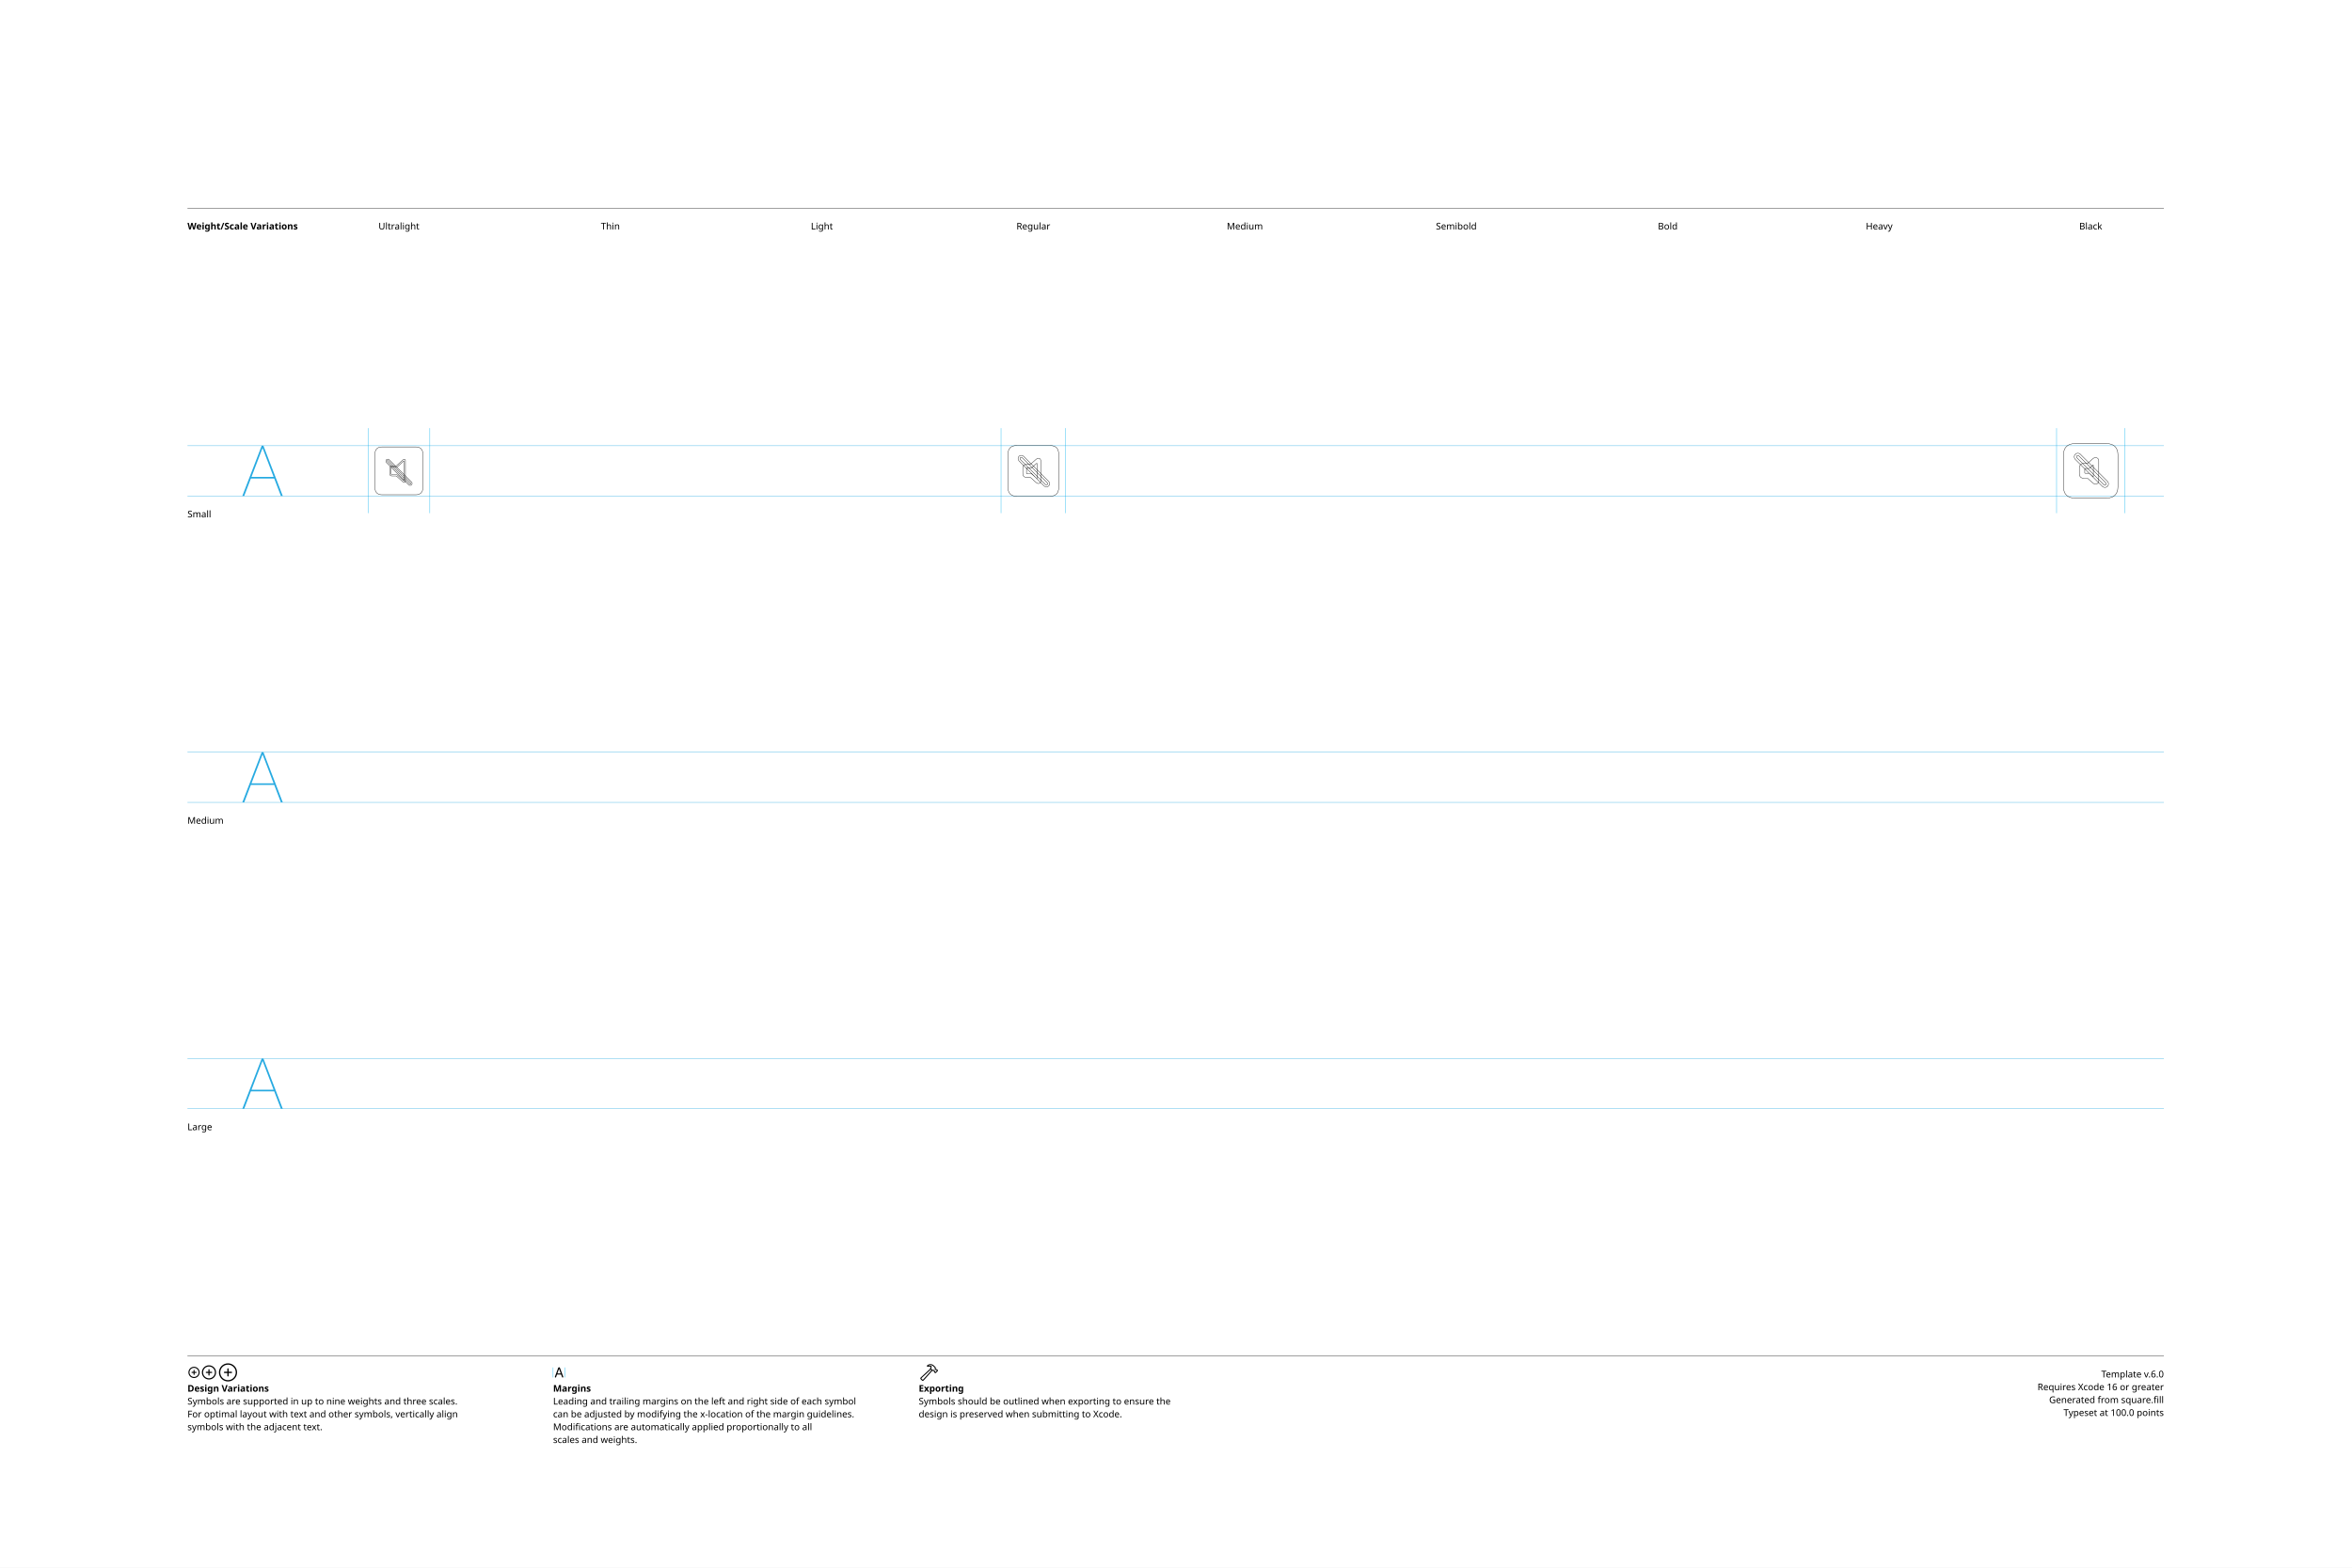
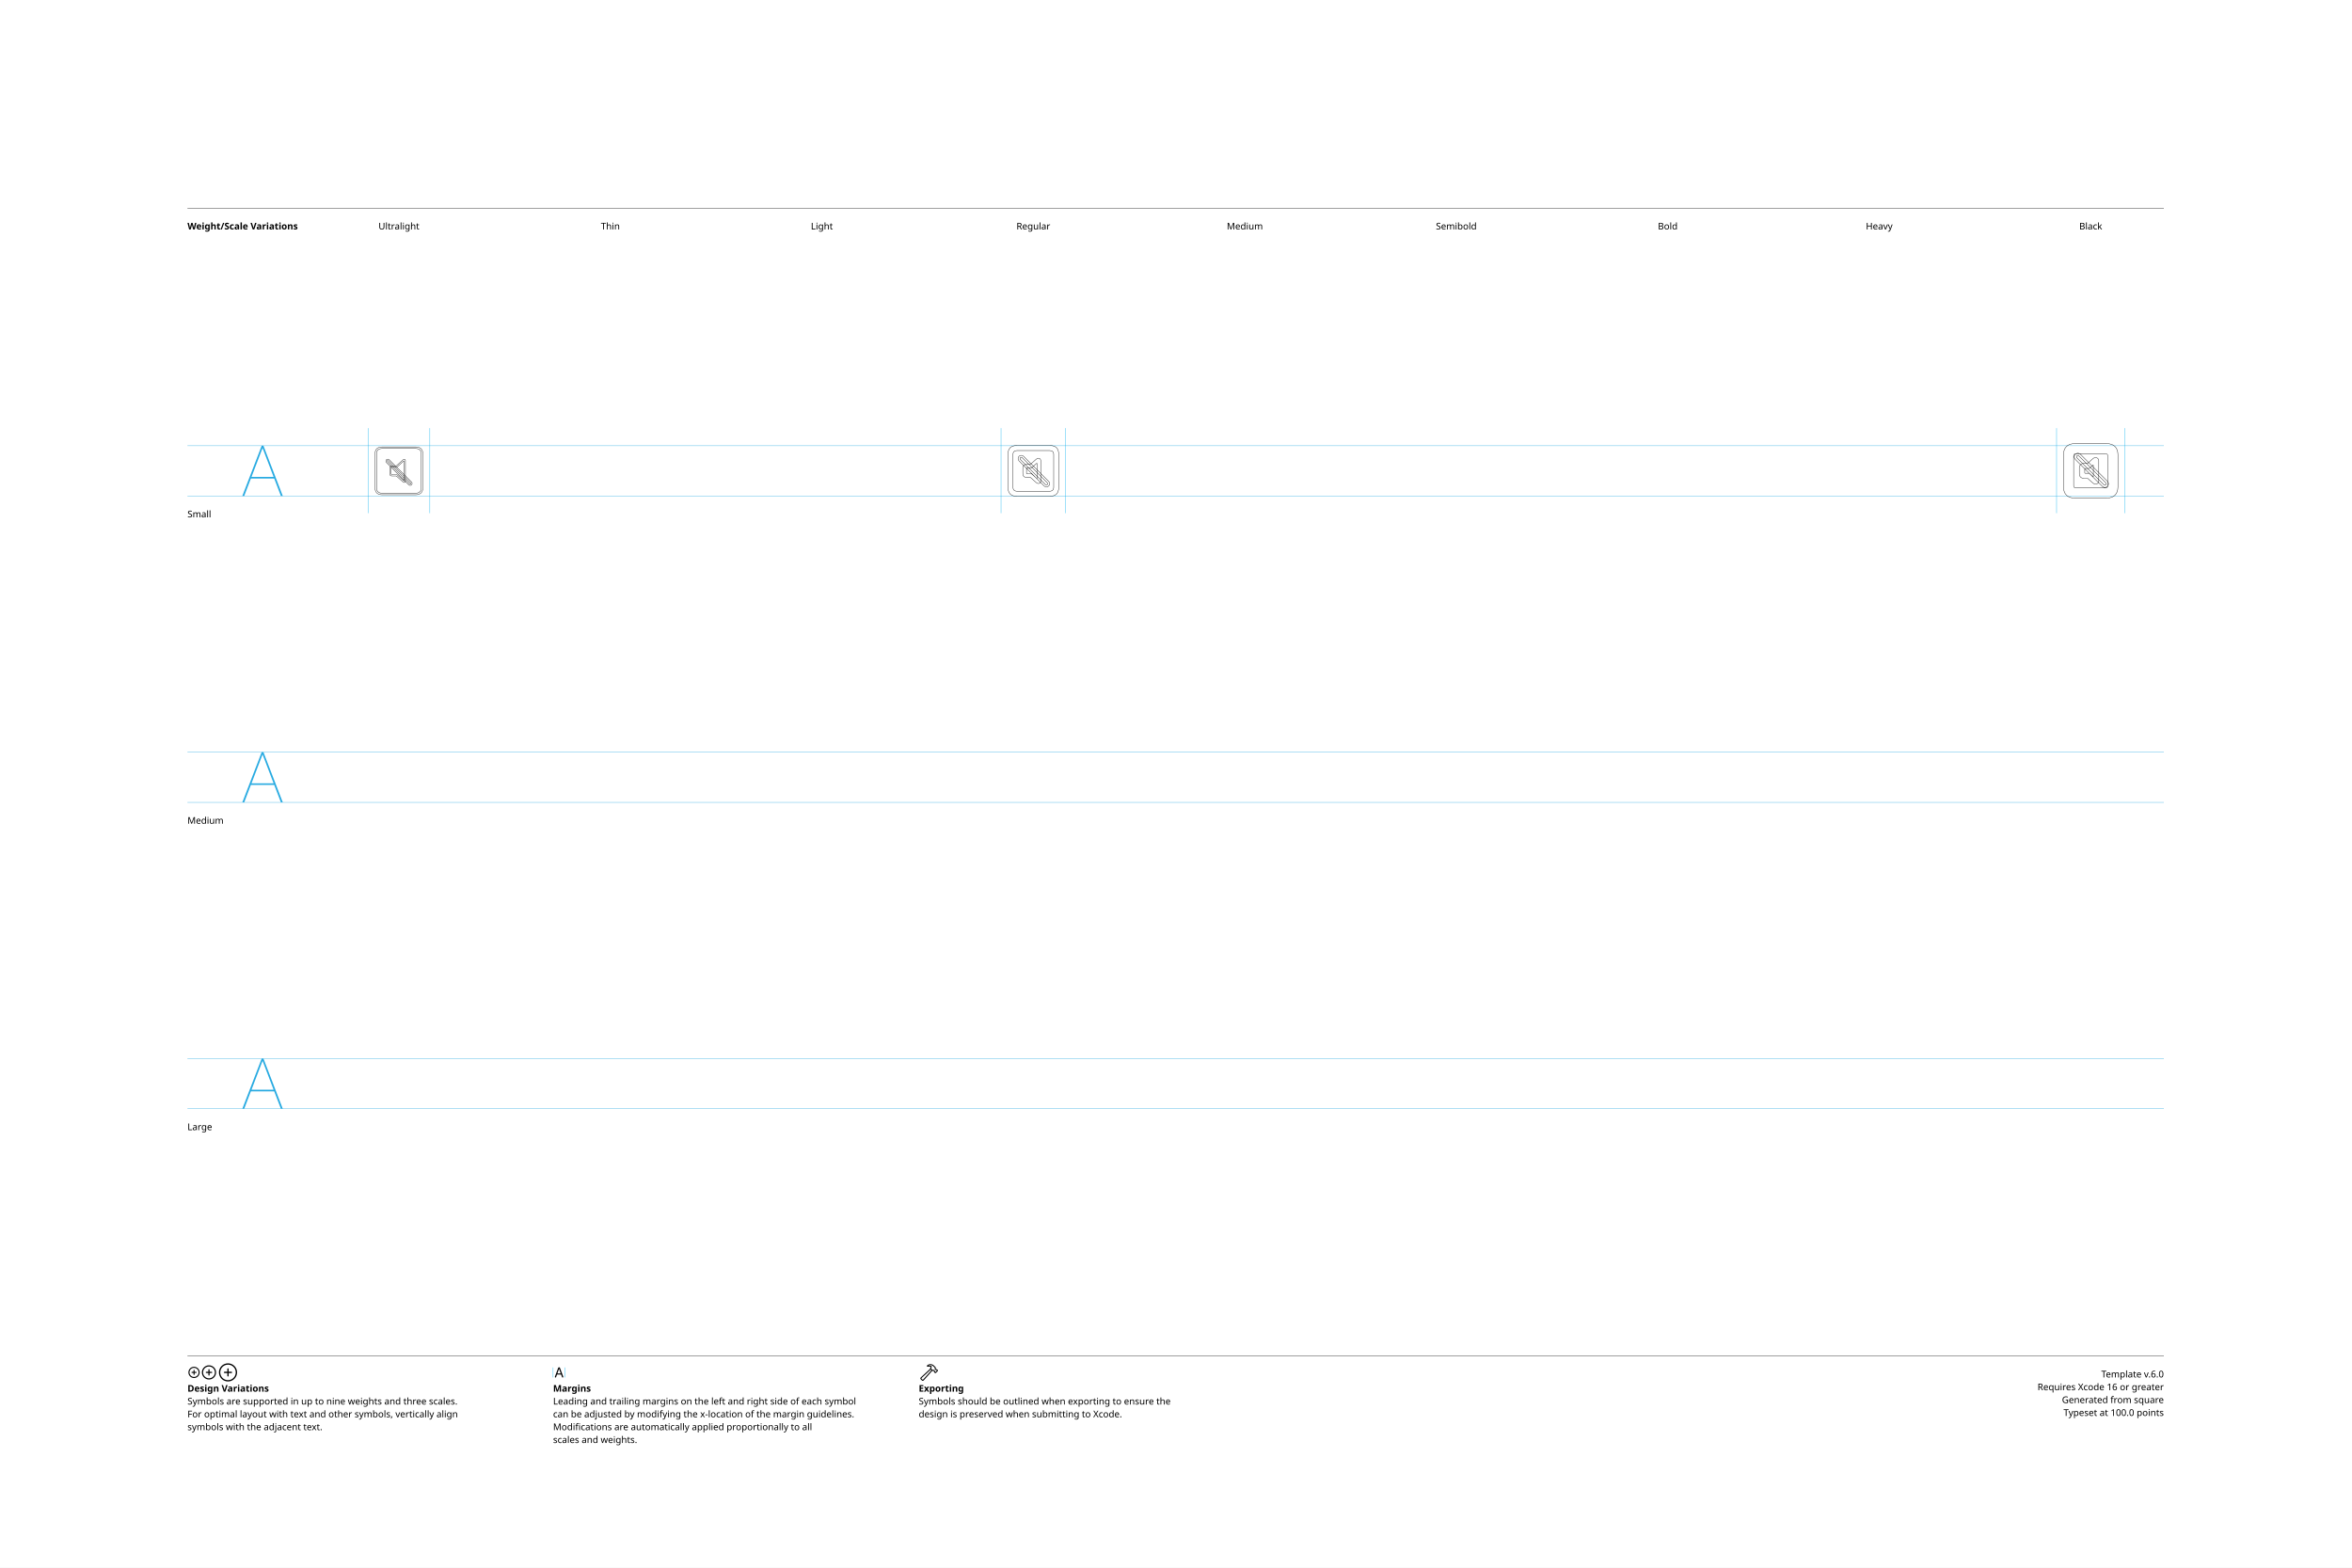
<svg xmlns="http://www.w3.org/2000/svg" version="1.1" viewBox="0 0 3300 2200">
-   <style>.defaults {-sfsymbols-variable-value-mode:color;-sfsymbols-draw-reverses-motion-groups:false}
+   <style>.defaults {-sfsymbols-draw-reverses-motion-groups:false}

- .monochrome-0 {-sfsymbols-motion-group:1;-sfsymbols-indices:0;-sfsymbols-layer-tags:-601ba8615216a512 _enclosure.fill square}
- .monochrome-1 {opacity:0.0;-sfsymbols-clear-behind:true;-sfsymbols-motion-group:0;-sfsymbols-always-pulses:true;-sfsymbols-layer-tags:-601ba8615216a512}
+ .monochrome-0 {-sfsymbols-motion-group:1;-sfsymbols-indices:0 1;-sfsymbols-layer-tags:-17335d2e901320d _enclosure.stroke square}
+ .monochrome-1 {-sfsymbols-motion-group:0;-sfsymbols-always-pulses:true;-sfsymbols-layer-tags:-17335d2e901320d}

- .multicolor-0:tintColor {-sfsymbols-motion-group:1;-sfsymbols-indices:0;-sfsymbols-layer-tags:-601ba8615216a512 _enclosure.fill square}
- .multicolor-1:white {-sfsymbols-motion-group:0;-sfsymbols-always-pulses:true;-sfsymbols-layer-tags:-601ba8615216a512}
+ .multicolor-0:tintColor {-sfsymbols-motion-group:1;-sfsymbols-indices:0 1;-sfsymbols-layer-tags:-17335d2e901320d _enclosure.stroke square}
+ .multicolor-1:tintColor {-sfsymbols-motion-group:0;-sfsymbols-always-pulses:true;-sfsymbols-layer-tags:-17335d2e901320d}

- .hierarchical-0:tertiary {-sfsymbols-motion-group:1;-sfsymbols-indices:0;-sfsymbols-layer-tags:-601ba8615216a512 _enclosure.fill square}
- .hierarchical-1:primary {-sfsymbols-motion-group:0;-sfsymbols-always-pulses:true;-sfsymbols-layer-tags:-601ba8615216a512}
+ .hierarchical-0:secondary {-sfsymbols-motion-group:1;-sfsymbols-indices:0 1;-sfsymbols-layer-tags:-17335d2e901320d _enclosure.stroke square}
+ .hierarchical-1:primary {-sfsymbols-motion-group:0;-sfsymbols-always-pulses:true;-sfsymbols-layer-tags:-17335d2e901320d}

- .shapeGroupLayer-0 {-sfsymbols-fill-action:draw;-sfsymbols-indices:2 3}
- .shapeGroupLayer-1 {-sfsymbols-fill-action:erase;-sfsymbols-indices:1}
- .shapeGroupLayer-2 {-sfsymbols-fill-action:draw;-sfsymbols-indices:4}
+ .shapeGroupLayer-0 {-sfsymbols-fill-action:draw;-sfsymbols-indices:3 4}
+ .shapeGroupLayer-1 {-sfsymbols-fill-action:erase;-sfsymbols-indices:2}
+ .shapeGroupLayer-2 {-sfsymbols-fill-action:draw;-sfsymbols-indices:5}

.SFSymbolsPreviewWireframe {fill:none;opacity:1.0;stroke:black;stroke-width:0.5}
</style>
  <g id="Notes">
    <rect height="2200" id="artboard" style="fill:white;opacity:1" width="3300" x="0" y="0" />
    <line style="fill:none;stroke:black;opacity:1;stroke-width:0.5;" x1="263" x2="3036" y1="292" y2="292" />
    <text style="stroke:none;fill:black;font-family:sans-serif;font-size:13;font-weight:bold;" transform="matrix(1 0 0 1 263 322)">Weight/Scale Variations</text>
    <text style="stroke:none;fill:black;font-family:sans-serif;font-size:13;text-anchor:middle;" transform="matrix(1 0 0 1 559.711 322)">Ultralight</text>
    <text style="stroke:none;fill:black;font-family:sans-serif;font-size:13;text-anchor:middle;" transform="matrix(1 0 0 1 856.422 322)">Thin</text>
    <text style="stroke:none;fill:black;font-family:sans-serif;font-size:13;text-anchor:middle;" transform="matrix(1 0 0 1 1153.13 322)">Light</text>
    <text style="stroke:none;fill:black;font-family:sans-serif;font-size:13;text-anchor:middle;" transform="matrix(1 0 0 1 1449.84 322)">Regular</text>
    <text style="stroke:none;fill:black;font-family:sans-serif;font-size:13;text-anchor:middle;" transform="matrix(1 0 0 1 1746.56 322)">Medium</text>
    <text style="stroke:none;fill:black;font-family:sans-serif;font-size:13;text-anchor:middle;" transform="matrix(1 0 0 1 2043.27 322)">Semibold</text>
    <text style="stroke:none;fill:black;font-family:sans-serif;font-size:13;text-anchor:middle;" transform="matrix(1 0 0 1 2339.98 322)">Bold</text>
    <text style="stroke:none;fill:black;font-family:sans-serif;font-size:13;text-anchor:middle;" transform="matrix(1 0 0 1 2636.69 322)">Heavy</text>
    <text style="stroke:none;fill:black;font-family:sans-serif;font-size:13;text-anchor:middle;" transform="matrix(1 0 0 1 2933.4 322)">Black</text>
    <line style="fill:none;stroke:black;opacity:1;stroke-width:0.5;" x1="263" x2="3036" y1="1903" y2="1903" />
    <g transform="matrix(0.2 0 0 0.2 263 1933)">
      <path d="m46.24 4.15c21.777 0 39.453-17.627 39.453-39.404s-17.676-39.404-39.453-39.404c-21.729 0-39.404 17.627-39.404 39.404s17.676 39.404 39.404 39.404Zm0-7.422c-17.676 0-31.934-14.307-31.934-31.982s14.258-31.982 31.934-31.982 31.982 14.307 31.982 31.982-14.307 31.982-31.982 31.982Zm3.613-17.773v-28.467c0-2.246-1.465-3.76-3.711-3.76-2.148 0-3.613 1.514-3.613 3.76v28.467c0 2.197 1.465 3.711 3.613 3.711 2.246 0 3.711-1.514 3.711-3.711Zm-17.822-10.596h28.418c2.197 0 3.711-1.465 3.711-3.613 0-2.197-1.514-3.711-3.711-3.711h-28.418c-2.246 0-3.76 1.514-3.76 3.711 0 2.148 1.514 3.613 3.76 3.613Z" />
    </g>
    <g transform="matrix(0.2 0 0 0.2 281.506 1933)">
      <path d="m58.545 14.551c27.49 0 49.805-22.314 49.805-49.805s-22.314-49.805-49.805-49.805-49.805 22.314-49.805 49.805 22.314 49.805 49.805 49.805Zm0-8.301c-22.949 0-41.504-18.555-41.504-41.504s18.555-41.504 41.504-41.504 41.504 18.555 41.504 41.504-18.555 41.504-41.504 41.504Zm4.053-23.096v-36.914c0-2.49-1.709-4.199-4.15-4.199-2.393 0-4.053 1.709-4.053 4.199v36.914c0 2.441 1.66 4.15 4.053 4.15 2.441 0 4.15-1.66 4.15-4.15Zm-22.559-14.404h36.963c2.441 0 4.15-1.611 4.15-4.004 0-2.441-1.709-4.15-4.15-4.15h-36.963c-2.49 0-4.15 1.709-4.15 4.15 0 2.393 1.66 4.004 4.15 4.004Z" />
    </g>
    <g transform="matrix(0.2 0 0 0.2 304.924 1933)">
      <path d="m74.853 28.32c35.107 0 63.623-28.467 63.623-63.574s-28.516-63.623-63.623-63.623-63.574 28.516-63.574 63.623 28.467 63.574 63.574 63.574Zm0-9.082c-30.127 0-54.492-24.365-54.492-54.492s24.365-54.492 54.492-54.492 54.492 24.365 54.492 54.492-24.365 54.492-54.492 54.492Zm4.443-30.322v-48.486c0-2.734-1.855-4.639-4.541-4.639-2.588 0-4.443 1.904-4.443 4.639v48.486c0 2.686 1.855 4.59 4.443 4.59 2.686 0 4.541-1.855 4.541-4.59Zm-28.711-19.775h48.486c2.686 0 4.59-1.807 4.59-4.395 0-2.734-1.855-4.59-4.59-4.59h-48.486c-2.734 0-4.59 1.855-4.59 4.59 0 2.588 1.855 4.395 4.59 4.395Z" />
    </g>
    <text style="stroke:none;fill:black;font-family:sans-serif;font-size:13;font-weight:bold;" transform="matrix(1 0 0 1 263 1953)">Design Variations</text>
    <text style="stroke:none;fill:black;font-family:sans-serif;font-size:13;" transform="matrix(1 0 0 1 263 1971)">Symbols are supported in up to nine weights and three scales.</text>
    <text style="stroke:none;fill:black;font-family:sans-serif;font-size:13;" transform="matrix(1 0 0 1 263 1989)">For optimal layout with text and other symbols, vertically align</text>
    <text style="stroke:none;fill:black;font-family:sans-serif;font-size:13;" transform="matrix(1 0 0 1 263 2007)">symbols with the adjacent text.</text>
    <line style="fill:none;stroke:#00AEEF;stroke-width:0.5;opacity:1.0;" x1="776" x2="776" y1="1919" y2="1933" />
    <g transform="matrix(0.2 0 0 0.2 776 1933)">
      <path d="m16.553 0.781c2.588 0 3.857-0.977 4.785-3.711l20.557-57.52h0.244l20.605 57.52c0.928 2.734 2.197 3.711 4.736 3.711 2.588 0 4.248-1.562 4.248-4.004 0-0.83-0.146-1.611-0.537-2.637l-22.9-60.986c-1.123-2.979-3.125-4.492-6.25-4.492-3.027 0-5.078 1.465-6.152 4.443l-22.9 61.084c-0.391 1.025-0.537 1.807-0.537 2.637 0 2.441 1.562 3.955 4.102 3.955Zm10.205-20.947h30.664c2.002 0 3.662-1.66 3.662-3.662 0-2.051-1.66-3.662-3.662-3.662h-30.664c-2.002 0-3.662 1.611-3.662 3.662 0 2.002 1.66 3.662 3.662 3.662Z" />
    </g>
    <line style="fill:none;stroke:#00AEEF;stroke-width:0.5;opacity:1.0;" x1="792.836" x2="792.836" y1="1919" y2="1933" />
    <text style="stroke:none;fill:black;font-family:sans-serif;font-size:13;font-weight:bold;" transform="matrix(1 0 0 1 776 1953)">Margins</text>
    <text style="stroke:none;fill:black;font-family:sans-serif;font-size:13;" transform="matrix(1 0 0 1 776 1971)">Leading and trailing margins on the left and right side of each symbol</text>
    <text style="stroke:none;fill:black;font-family:sans-serif;font-size:13;" transform="matrix(1 0 0 1 776 1989)">can be adjusted by modifying the x-location of the margin guidelines.</text>
    <text style="stroke:none;fill:black;font-family:sans-serif;font-size:13;" transform="matrix(1 0 0 1 776 2007)">Modifications are automatically applied proportionally to all</text>
    <text style="stroke:none;fill:black;font-family:sans-serif;font-size:13;" transform="matrix(1 0 0 1 776 2025)">scales and weights.</text>
    <g transform="matrix(0.2 0 0 0.2 1289 1933)">
      <path d="m14.209 13.135 7.861 7.861c4.297 4.395 9.326 4.102 13.867-1.025l60.693-68.213-4.883-4.883-60.254 67.676c-1.807 1.953-3.467 2.441-5.811 0.098l-5.176-5.127c-2.295-2.295-1.807-3.955 0.195-5.811l67.481-62.158-4.883-4.834-68.066 62.598c-4.98 4.59-5.322 9.473-1.025 13.818Zm44.873-97.461c-2.051 2.002-2.246 4.883-1.074 6.787 1.123 1.807 3.467 3.027 6.592 2.246 5.859-1.66 12.598-2.393 18.896 0.928l-2.686 7.129c-1.611 4.004-0.732 6.885 1.709 9.424l10.254 10.303c2.344 2.393 4.541 2.441 7.08 1.953l4.443-0.732 2.588 2.539-0.195 2.246c-0.098 2.295 0.537 4.297 2.783 6.494l3.369 3.32c2.295 2.295 5.518 2.49 7.812 0.195l12.988-13.037c2.295-2.344 2.148-5.371-0.195-7.666l-3.418-3.418c-2.197-2.197-4.053-3.027-6.348-2.881l-2.344 0.244-2.441-2.441 1.025-4.688c0.635-2.734-0.244-4.98-2.881-7.617l-11.279-11.182c-12.94-12.842-35.596-11.035-46.68-0.146Zm7.08 2.051c8.789-6.396 25.977-5.664 33.691 1.953l12.305 12.207c1.025 1.025 1.221 1.807 0.928 3.32l-1.465 6.641 6.738 6.689 4.395-0.244c1.123-0.049 1.514 0.049 2.344 0.879l2.539 2.49-10.84 10.84-2.49-2.49c-0.83-0.879-0.977-1.221-0.928-2.393l0.293-4.346-6.689-6.738-6.836 1.172c-1.416 0.293-2.051 0.195-3.174-0.879l-8.936-8.887c-1.074-1.025-1.172-1.709-0.488-3.369l4.59-11.475c-6.104-6.348-17.041-7.52-25.586-4.59-0.684 0.244-0.928-0.391-0.391-0.781Z" />
    </g>
    <text style="stroke:none;fill:black;font-family:sans-serif;font-size:13;font-weight:bold;" transform="matrix(1 0 0 1 1289 1953)">Exporting</text>
    <text style="stroke:none;fill:black;font-family:sans-serif;font-size:13;" transform="matrix(1 0 0 1 1289 1971)">Symbols should be outlined when exporting to ensure the</text>
    <text style="stroke:none;fill:black;font-family:sans-serif;font-size:13;" transform="matrix(1 0 0 1 1289 1989)">design is preserved when submitting to Xcode.</text>
    <text id="template-version" style="stroke:none;fill:black;font-family:sans-serif;font-size:13;text-anchor:end;" transform="matrix(1 0 0 1 3036 1933)">Template v.6.0</text>
    <text style="stroke:none;fill:black;font-family:sans-serif;font-size:13;text-anchor:end;" transform="matrix(1 0 0 1 3036 1951)">Requires Xcode 16 or greater</text>
-     <text id="descriptive-name" style="stroke:none;fill:black;font-family:sans-serif;font-size:13;text-anchor:end;" transform="matrix(1 0 0 1 3036 1969)">Generated from square.fill</text>
+     <text id="descriptive-name" style="stroke:none;fill:black;font-family:sans-serif;font-size:13;text-anchor:end;" transform="matrix(1 0 0 1 3036 1969)">Generated from square</text>
    <text style="stroke:none;fill:black;font-family:sans-serif;font-size:13;text-anchor:end;" transform="matrix(1 0 0 1 3036 1987)">Typeset at 100.0 points</text>
    <text style="stroke:none;fill:black;font-family:sans-serif;font-size:13;" transform="matrix(1 0 0 1 263 726)">Small</text>
    <text style="stroke:none;fill:black;font-family:sans-serif;font-size:13;" transform="matrix(1 0 0 1 263 1156)">Medium</text>
    <text style="stroke:none;fill:black;font-family:sans-serif;font-size:13;" transform="matrix(1 0 0 1 263 1586)">Large</text>
  </g>
  <g id="Guides">
    <g id="H-reference" style="fill:#27AAE1;stroke:none;" transform="matrix(1 0 0 1 339 696)">
      <path d="M0.994 0L3.638 0L29.328-67.132L30.03-67.132L30.03-70.459L28.123-70.459ZM11.688-24.48L46.981-24.48L46.231-26.729L12.438-26.729ZM55.12 0L57.764 0L30.638-70.459L29.433-70.459L29.433-67.132Z" />
    </g>
    <line id="Baseline-S" style="fill:none;stroke:#27AAE1;opacity:1;stroke-width:0.5;" x1="263" x2="3036" y1="696" y2="696" />
    <line id="Capline-S" style="fill:none;stroke:#27AAE1;opacity:1;stroke-width:0.5;" x1="263" x2="3036" y1="625.541" y2="625.541" />
    <g id="H-reference" style="fill:#27AAE1;stroke:none;" transform="matrix(1 0 0 1 339 1126)">
      <path d="M0.994 0L3.638 0L29.328-67.132L30.03-67.132L30.03-70.459L28.123-70.459ZM11.688-24.48L46.981-24.48L46.231-26.729L12.438-26.729ZM55.12 0L57.764 0L30.638-70.459L29.433-70.459L29.433-67.132Z" />
    </g>
    <line id="Baseline-M" style="fill:none;stroke:#27AAE1;opacity:1;stroke-width:0.5;" x1="263" x2="3036" y1="1126" y2="1126" />
    <line id="Capline-M" style="fill:none;stroke:#27AAE1;opacity:1;stroke-width:0.5;" x1="263" x2="3036" y1="1055.54" y2="1055.54" />
    <g id="H-reference" style="fill:#27AAE1;stroke:none;" transform="matrix(1 0 0 1 339 1556)">
      <path d="M0.994 0L3.638 0L29.328-67.132L30.03-67.132L30.03-70.459L28.123-70.459ZM11.688-24.48L46.981-24.48L46.231-26.729L12.438-26.729ZM55.12 0L57.764 0L30.638-70.459L29.433-70.459L29.433-67.132Z" />
    </g>
    <line id="Baseline-L" style="fill:none;stroke:#27AAE1;opacity:1;stroke-width:0.5;" x1="263" x2="3036" y1="1556" y2="1556" />
    <line id="Capline-L" style="fill:none;stroke:#27AAE1;opacity:1;stroke-width:0.5;" x1="263" x2="3036" y1="1485.54" y2="1485.54" />
    <line id="right-margin-Black-S" style="fill:none;stroke:#00AEEF;stroke-width:0.5;opacity:1.0;" x1="2981.3" x2="2981.3" y1="600.785" y2="720.121" />
    <line id="left-margin-Black-S" style="fill:none;stroke:#00AEEF;stroke-width:0.5;opacity:1.0;" x1="2885.5" x2="2885.5" y1="600.785" y2="720.121" />
    <line id="right-margin-Regular-S" style="fill:none;stroke:#00AEEF;stroke-width:0.5;opacity:1.0;" x1="1495.18" x2="1495.18" y1="600.785" y2="720.121" />
    <line id="left-margin-Regular-S" style="fill:none;stroke:#00AEEF;stroke-width:0.5;opacity:1.0;" x1="1404.51" x2="1404.51" y1="600.785" y2="720.121" />
    <line id="right-margin-Ultralight-S" style="fill:none;stroke:#00AEEF;stroke-width:0.5;opacity:1.0;" x1="603.073" x2="603.073" y1="600.785" y2="720.121" />
    <line id="left-margin-Ultralight-S" style="fill:none;stroke:#00AEEF;stroke-width:0.5;opacity:1.0;" x1="516.35" x2="516.35" y1="600.785" y2="720.121" />
  </g>
  <g id="Symbols">
    <g id="Black-S" transform="matrix(1 0 0 1 2885.5 696)">
-       <path class="SFSymbolsPreviewWireframe" d="M25 2.881L70.801 2.881C80.371 2.881 86.035-2.783 86.035-12.354L86.035-58.154C86.035-67.725 80.371-73.389 70.801-73.389L25-73.389C15.43-73.389 9.766-67.725 9.766-58.154L9.766-12.354C9.766-2.783 15.43 2.881 25 2.881ZM64.262-13.418C66.239-11.468 69.488-11.468 71.41-13.473C73.272-15.393 73.392-18.561 71.383-20.569L33.417-58.508C31.432-60.49 28.215-60.484 26.239-58.508C24.288-56.554 24.288-53.309 26.239-51.355ZM38.367-24.779L43.423-24.779C43.46-24.779 43.511-24.794 43.592-24.708L50.538-18.503C52.054-17.154 53.197-16.548 54.779-16.548C57.267-16.548 59.212-18.472 59.212-20.965L59.212-49.471C59.212-51.965 57.267-53.878 54.782-53.878C53.316-53.878 52.103-53.337 50.538-51.932L43.592-45.779C43.482-45.694 43.46-45.674 43.423-45.674L38.367-45.674C34.223-45.674 31.91-43.229 31.91-38.951L31.91-31.512C31.91-27.232 34.22-24.779 38.367-24.779ZM39.861-31.877C39.709-31.877 39.54-32.073 39.54-32.192L39.54-38.267C39.54-38.385 39.709-38.579 39.861-38.579L44.991-38.579C45.638-38.579 46.088-38.739 46.525-39.151L51.053-43.358C51.114-43.422 51.209-43.43 51.288-43.43C51.458-43.43 51.578-43.306 51.578-43.114L51.578-27.278C51.578-27.091 51.458-26.938 51.284-26.938C51.194-26.938 51.099-26.987 51.05-27.041L46.525-31.305C46.085-31.724 45.638-31.877 44.991-31.877ZM66.46-15.648C67.208-14.928 68.433-14.9 69.154-15.648C69.869-16.39 69.9-17.594 69.154-18.339L31.19-56.277C30.438-57.029 29.213-57.022 28.468-56.277C27.75-55.559 27.75-54.304 28.468-53.587Z" />
+       <path class="SFSymbolsPreviewWireframe" d="M25 2.881L70.801 2.881C80.371 2.881 86.035-2.783 86.035-12.354L86.035-58.154C86.035-67.725 80.371-73.389 70.801-73.389L25-73.389C15.43-73.389 9.766-67.725 9.766-58.154L9.766-12.354C9.766-2.783 15.43 2.881 25 2.881ZM27.246-11.279C25-11.279 23.926-12.158 23.926-14.6L23.926-55.908C23.926-58.35 25-59.228 27.246-59.228L68.555-59.228C70.801-59.228 71.875-58.35 71.875-55.908L71.875-14.6C71.875-12.158 70.801-11.279 68.555-11.279ZM64.262-13.418C66.239-11.468 69.488-11.468 71.41-13.473C73.272-15.393 73.392-18.561 71.383-20.569L33.417-58.508C31.432-60.49 28.215-60.484 26.239-58.508C24.288-56.554 24.288-53.309 26.239-51.355ZM38.367-24.779L43.423-24.779C43.46-24.779 43.511-24.794 43.592-24.708L50.538-18.503C52.054-17.154 53.197-16.548 54.779-16.548C57.267-16.548 59.212-18.472 59.212-20.965L59.212-49.471C59.212-51.965 57.267-53.878 54.782-53.878C53.316-53.878 52.103-53.337 50.538-51.932L43.592-45.779C43.482-45.694 43.46-45.674 43.423-45.674L38.367-45.674C34.223-45.674 31.91-43.229 31.91-38.951L31.91-31.512C31.91-27.232 34.22-24.779 38.367-24.779ZM39.861-31.877C39.709-31.877 39.54-32.073 39.54-32.192L39.54-38.267C39.54-38.385 39.709-38.579 39.861-38.579L44.991-38.579C45.638-38.579 46.088-38.739 46.525-39.151L51.053-43.358C51.114-43.422 51.209-43.43 51.288-43.43C51.458-43.43 51.578-43.306 51.578-43.114L51.578-27.278C51.578-27.091 51.458-26.938 51.284-26.938C51.194-26.938 51.099-26.987 51.05-27.041L46.525-31.305C46.085-31.724 45.638-31.877 44.991-31.877ZM66.46-15.648C67.208-14.928 68.433-14.9 69.154-15.648C69.869-16.39 69.9-17.594 69.154-18.339L31.19-56.277C30.438-57.029 29.213-57.022 28.468-56.277C27.75-55.559 27.75-54.304 28.468-53.587Z" data-clipstroke-keyframes="0 4 0 0.5813326 1.389793 0 0.07528441 0.5060482 1.5011075 0 0.17582974 0.4055029 1.5288504 0 0.3240111 0.25732154 1.7503045 0 0.42503393 0.1562987 1.777507 0 0.57241946 0.008913164 1.9978433 0 0.67710304 0.9042296 1.0304488 0 0.8225786 0.758754 1.248706 0 0.9282172 0.65311545 1.2821741 0 1 0.5813326 1.3893617" />
    </g>
    <g id="Regular-S" transform="matrix(1 0 0 1 1404.51 696)">
-       <path class="SFSymbolsPreviewWireframe" d="M22.217 0.391L68.457 0.391C76.807 0.391 80.908-3.711 80.908-11.914L80.908-58.496C80.908-66.699 76.807-70.801 68.457-70.801L22.217-70.801C13.916-70.801 9.766-66.699 9.766-58.496L9.766-11.914C9.766-3.711 13.916 0.391 22.217 0.391ZM60.542-13.968C62.319-12.217 65.22-12.217 66.945-14.02C68.645-15.759 68.681-18.582 66.919-20.373L31.597-55.669C29.831-57.434 26.944-57.431 25.182-55.669C23.445-53.93 23.445-51.017 25.182-49.278ZM35.706-26.169L40.935-26.169C41.018-26.169 41.123-26.148 41.227-26.057L49.045-19.041C50.302-17.943 51.225-17.445 52.477-17.445C54.309-17.445 55.73-18.826 55.73-20.675L55.73-49.687C55.73-51.522 54.309-52.984 52.449-52.984C51.246-52.984 50.38-52.5 49.045-51.305L41.227-44.403C41.111-44.312 41.018-44.275 40.935-44.275L35.706-44.275C32.32-44.275 30.517-42.404 30.517-38.831L30.517-31.605C30.517-28.045 32.319-26.169 35.706-26.169ZM36.434-31.022C35.994-31.022 35.739-31.288 35.739-31.715L35.739-38.733C35.739-39.144 35.994-39.423 36.434-39.423L42.146-39.423C42.699-39.423 43.1-39.533 43.538-39.947L50.009-45.858C50.075-45.927 50.172-45.957 50.259-45.957C50.415-45.957 50.521-45.849 50.521-45.684L50.521-24.745C50.521-24.569 50.415-24.449 50.272-24.449C50.163-24.449 50.067-24.497 50.007-24.575L43.538-30.499C43.098-30.902 42.699-31.022 42.146-31.022ZM62.466-15.906C63.17-15.214 64.319-15.202 64.997-15.906C65.671-16.607 65.699-17.733 64.997-18.435L29.661-53.745C28.955-54.436 27.806-54.447 27.104-53.745C26.428-53.069 26.428-51.878 27.104-51.202Z" />
+       <path class="SFSymbolsPreviewWireframe" d="M22.217 0.391L68.457 0.391C76.807 0.391 80.908-3.711 80.908-11.914L80.908-58.496C80.908-66.699 76.807-70.801 68.457-70.801L22.217-70.801C13.916-70.801 9.766-66.699 9.766-58.496L9.766-11.914C9.766-3.711 13.916 0.391 22.217 0.391ZM22.314-6.689C18.799-6.689 16.797-8.594 16.797-12.256L16.797-58.154C16.797-61.865 18.799-63.721 22.314-63.721L68.359-63.721C71.875-63.721 73.877-61.865 73.877-58.154L73.877-12.256C73.877-8.594 71.875-6.689 68.359-6.689ZM60.542-13.968C62.319-12.217 65.22-12.217 66.945-14.02C68.645-15.759 68.681-18.582 66.919-20.373L31.597-55.669C29.831-57.434 26.944-57.431 25.182-55.669C23.445-53.93 23.445-51.017 25.182-49.278ZM35.706-26.169L40.935-26.169C41.018-26.169 41.123-26.148 41.227-26.057L49.045-19.041C50.302-17.943 51.225-17.445 52.477-17.445C54.309-17.445 55.73-18.826 55.73-20.675L55.73-49.687C55.73-51.522 54.309-52.984 52.449-52.984C51.246-52.984 50.38-52.5 49.045-51.305L41.227-44.403C41.111-44.312 41.018-44.275 40.935-44.275L35.706-44.275C32.32-44.275 30.517-42.404 30.517-38.831L30.517-31.605C30.517-28.045 32.319-26.169 35.706-26.169ZM36.434-31.022C35.994-31.022 35.739-31.288 35.739-31.715L35.739-38.733C35.739-39.144 35.994-39.423 36.434-39.423L42.146-39.423C42.699-39.423 43.1-39.533 43.538-39.947L50.009-45.858C50.075-45.927 50.172-45.957 50.259-45.957C50.415-45.957 50.521-45.849 50.521-45.684L50.521-24.745C50.521-24.569 50.415-24.449 50.272-24.449C50.163-24.449 50.067-24.497 50.007-24.575L43.538-30.499C43.098-30.902 42.699-31.022 42.146-31.022ZM62.466-15.906C63.17-15.214 64.319-15.202 64.997-15.906C65.671-16.607 65.699-17.733 64.997-18.435L29.661-53.745C28.955-54.436 27.806-54.447 27.104-53.745C26.428-53.069 26.428-51.878 27.104-51.202Z" data-clipstroke-keyframes="0 4 0 0.58711904 1.3950014 0 0.08690565 0.50021344 1.5003738 0 0.1636695 0.42344958 1.5405743 0 0.3375686 0.24955045 1.7510426 0 0.4134775 0.17364156 1.7900383 0 0.5837243 0.0033947518 1.9963158 0 0.66503745 0.92208165 1.0419433 0 0.83534575 0.75177336 1.2484162 0 0.91394305 0.67317605 1.2908216 0 1 0.58711904 1.3950014" />
    </g>
    <g id="Ultralight-S" transform="matrix(1 0 0 1 516.35 696)">
-       <path class="SFSymbolsPreviewWireframe" d="M19.765-1.653L66.959-1.653C73.492-1.653 76.958-5.209 76.958-11.642L76.958-58.859C76.958-65.291 73.492-68.848 66.959-68.848L19.765-68.848C13.235-68.848 9.766-65.382 9.766-58.859L9.766-11.642C9.766-5.119 13.235-1.653 19.765-1.653ZM57.115-15.597C58.223-14.499 60.001-14.499 61.088-15.617C62.19-16.714 62.166-18.462 61.078-19.555L29.753-50.87C28.684-51.953 26.892-51.982 25.78-50.87C24.693-49.797 24.693-47.995 25.78-46.921ZM33.6-28.044L39.374-28.044C39.625-28.044 39.815-27.966 39.995-27.811L48.984-19.806C49.603-19.233 50.172-18.904 50.886-18.904C51.868-18.904 52.505-19.636 52.505-20.601L52.505-49.812C52.505-50.767 51.868-51.573 50.865-51.573C50.152-51.573 49.657-51.206 48.984-50.612L39.995-42.508C39.815-42.353 39.625-42.304 39.374-42.304L33.6-42.304C31.512-42.304 30.513-41.238 30.513-39.074L30.513-31.221C30.513-29.067 31.526-28.044 33.6-28.044ZM33.67-29.88C32.795-29.88 32.463-30.226 32.463-31.115L32.463-39.204C32.463-40.098 32.795-40.454 33.67-40.454L39.726-40.454C40.286-40.454 40.667-40.527 41.121-40.957L49.851-48.926C49.982-49.042 50.094-49.149 50.278-49.149C50.453-49.149 50.58-49.037 50.58-48.833L50.58-21.669C50.58-21.441 50.453-21.329 50.302-21.329C50.166-21.329 50.054-21.378 49.865-21.547L41.121-29.377C40.681-29.768 40.286-29.88 39.726-29.88ZM58.421-16.888C58.793-16.517 59.421-16.517 59.782-16.888C60.172-17.288 60.168-17.878 59.782-18.263L28.447-49.588C28.09-49.935 27.462-49.974 27.076-49.588C26.701-49.213 26.701-48.579 27.076-48.203Z" />
+       <path class="SFSymbolsPreviewWireframe" d="M19.765-1.653L66.959-1.653C73.492-1.653 76.958-5.209 76.958-11.642L76.958-58.859C76.958-65.291 73.492-68.848 66.959-68.848L19.765-68.848C13.235-68.848 9.766-65.382 9.766-58.859L9.766-11.642C9.766-5.119 13.235-1.653 19.765-1.653ZM19.862-3.874C14.666-3.874 11.983-6.55 11.983-11.756L11.983-58.745C11.983-63.954 14.666-66.627 19.862-66.627L66.861-66.627C71.875-66.627 74.74-63.954 74.74-58.745L74.74-11.756C74.74-6.55 71.875-3.874 66.861-3.874ZM57.115-15.597C58.223-14.499 60.001-14.499 61.088-15.617C62.19-16.714 62.166-18.462 61.078-19.555L29.753-50.87C28.684-51.953 26.892-51.982 25.78-50.87C24.693-49.797 24.693-47.995 25.78-46.921ZM33.6-28.044L39.374-28.044C39.625-28.044 39.815-27.966 39.995-27.811L48.984-19.806C49.603-19.233 50.172-18.904 50.886-18.904C51.868-18.904 52.505-19.636 52.505-20.601L52.505-49.812C52.505-50.767 51.868-51.573 50.865-51.573C50.152-51.573 49.657-51.206 48.984-50.612L39.995-42.508C39.815-42.353 39.625-42.304 39.374-42.304L33.6-42.304C31.512-42.304 30.513-41.238 30.513-39.074L30.513-31.221C30.513-29.067 31.526-28.044 33.6-28.044ZM33.67-29.88C32.795-29.88 32.463-30.226 32.463-31.115L32.463-39.204C32.463-40.098 32.795-40.454 33.67-40.454L39.726-40.454C40.286-40.454 40.667-40.527 41.121-40.957L49.851-48.926C49.982-49.042 50.094-49.149 50.278-49.149C50.453-49.149 50.58-49.037 50.58-48.833L50.58-21.669C50.58-21.441 50.453-21.329 50.302-21.329C50.166-21.329 50.054-21.378 49.865-21.547L41.121-29.377C40.681-29.768 40.286-29.88 39.726-29.88ZM58.421-16.888C58.793-16.517 59.421-16.517 59.782-16.888C60.172-17.288 60.168-17.878 59.782-18.263L28.447-49.588C28.09-49.935 27.462-49.974 27.076-49.588C26.701-49.213 26.701-48.579 27.076-48.203Z" data-clipstroke-keyframes="0 4 0 0.5928535 1.4020302 0 0.09257108 0.5002824 1.5003021 0 0.15646498 0.43638852 1.5529215 0 0.34257746 0.25027606 1.7503247 0 0.40698385 0.18586963 1.803195 0 0.5892161 0.0036373704 1.9965427 0 0.6582512 0.93460226 1.0545794 0 0.8413037 0.7515498 1.2489142 0 0.9074289 0.68542457 1.3038812 0 1 0.5928535 1.401646" />
    </g>
  </g>
  <g id="LayerTree">
-     <g class="monochrome-0 multicolor-0:tintColor hierarchical-0:tertiary" />
-     <g class="monochrome-1 multicolor-1:white hierarchical-1:primary">
+     <g class="monochrome-0 multicolor-0:tintColor hierarchical-0:secondary" />
+     <g class="monochrome-1 multicolor-1:tintColor hierarchical-1:primary">
      <g class="shapeGroupLayer-0" />
      <g class="shapeGroupLayer-1" />
      <g class="shapeGroupLayer-2" />
    </g>
  </g>
</svg>
